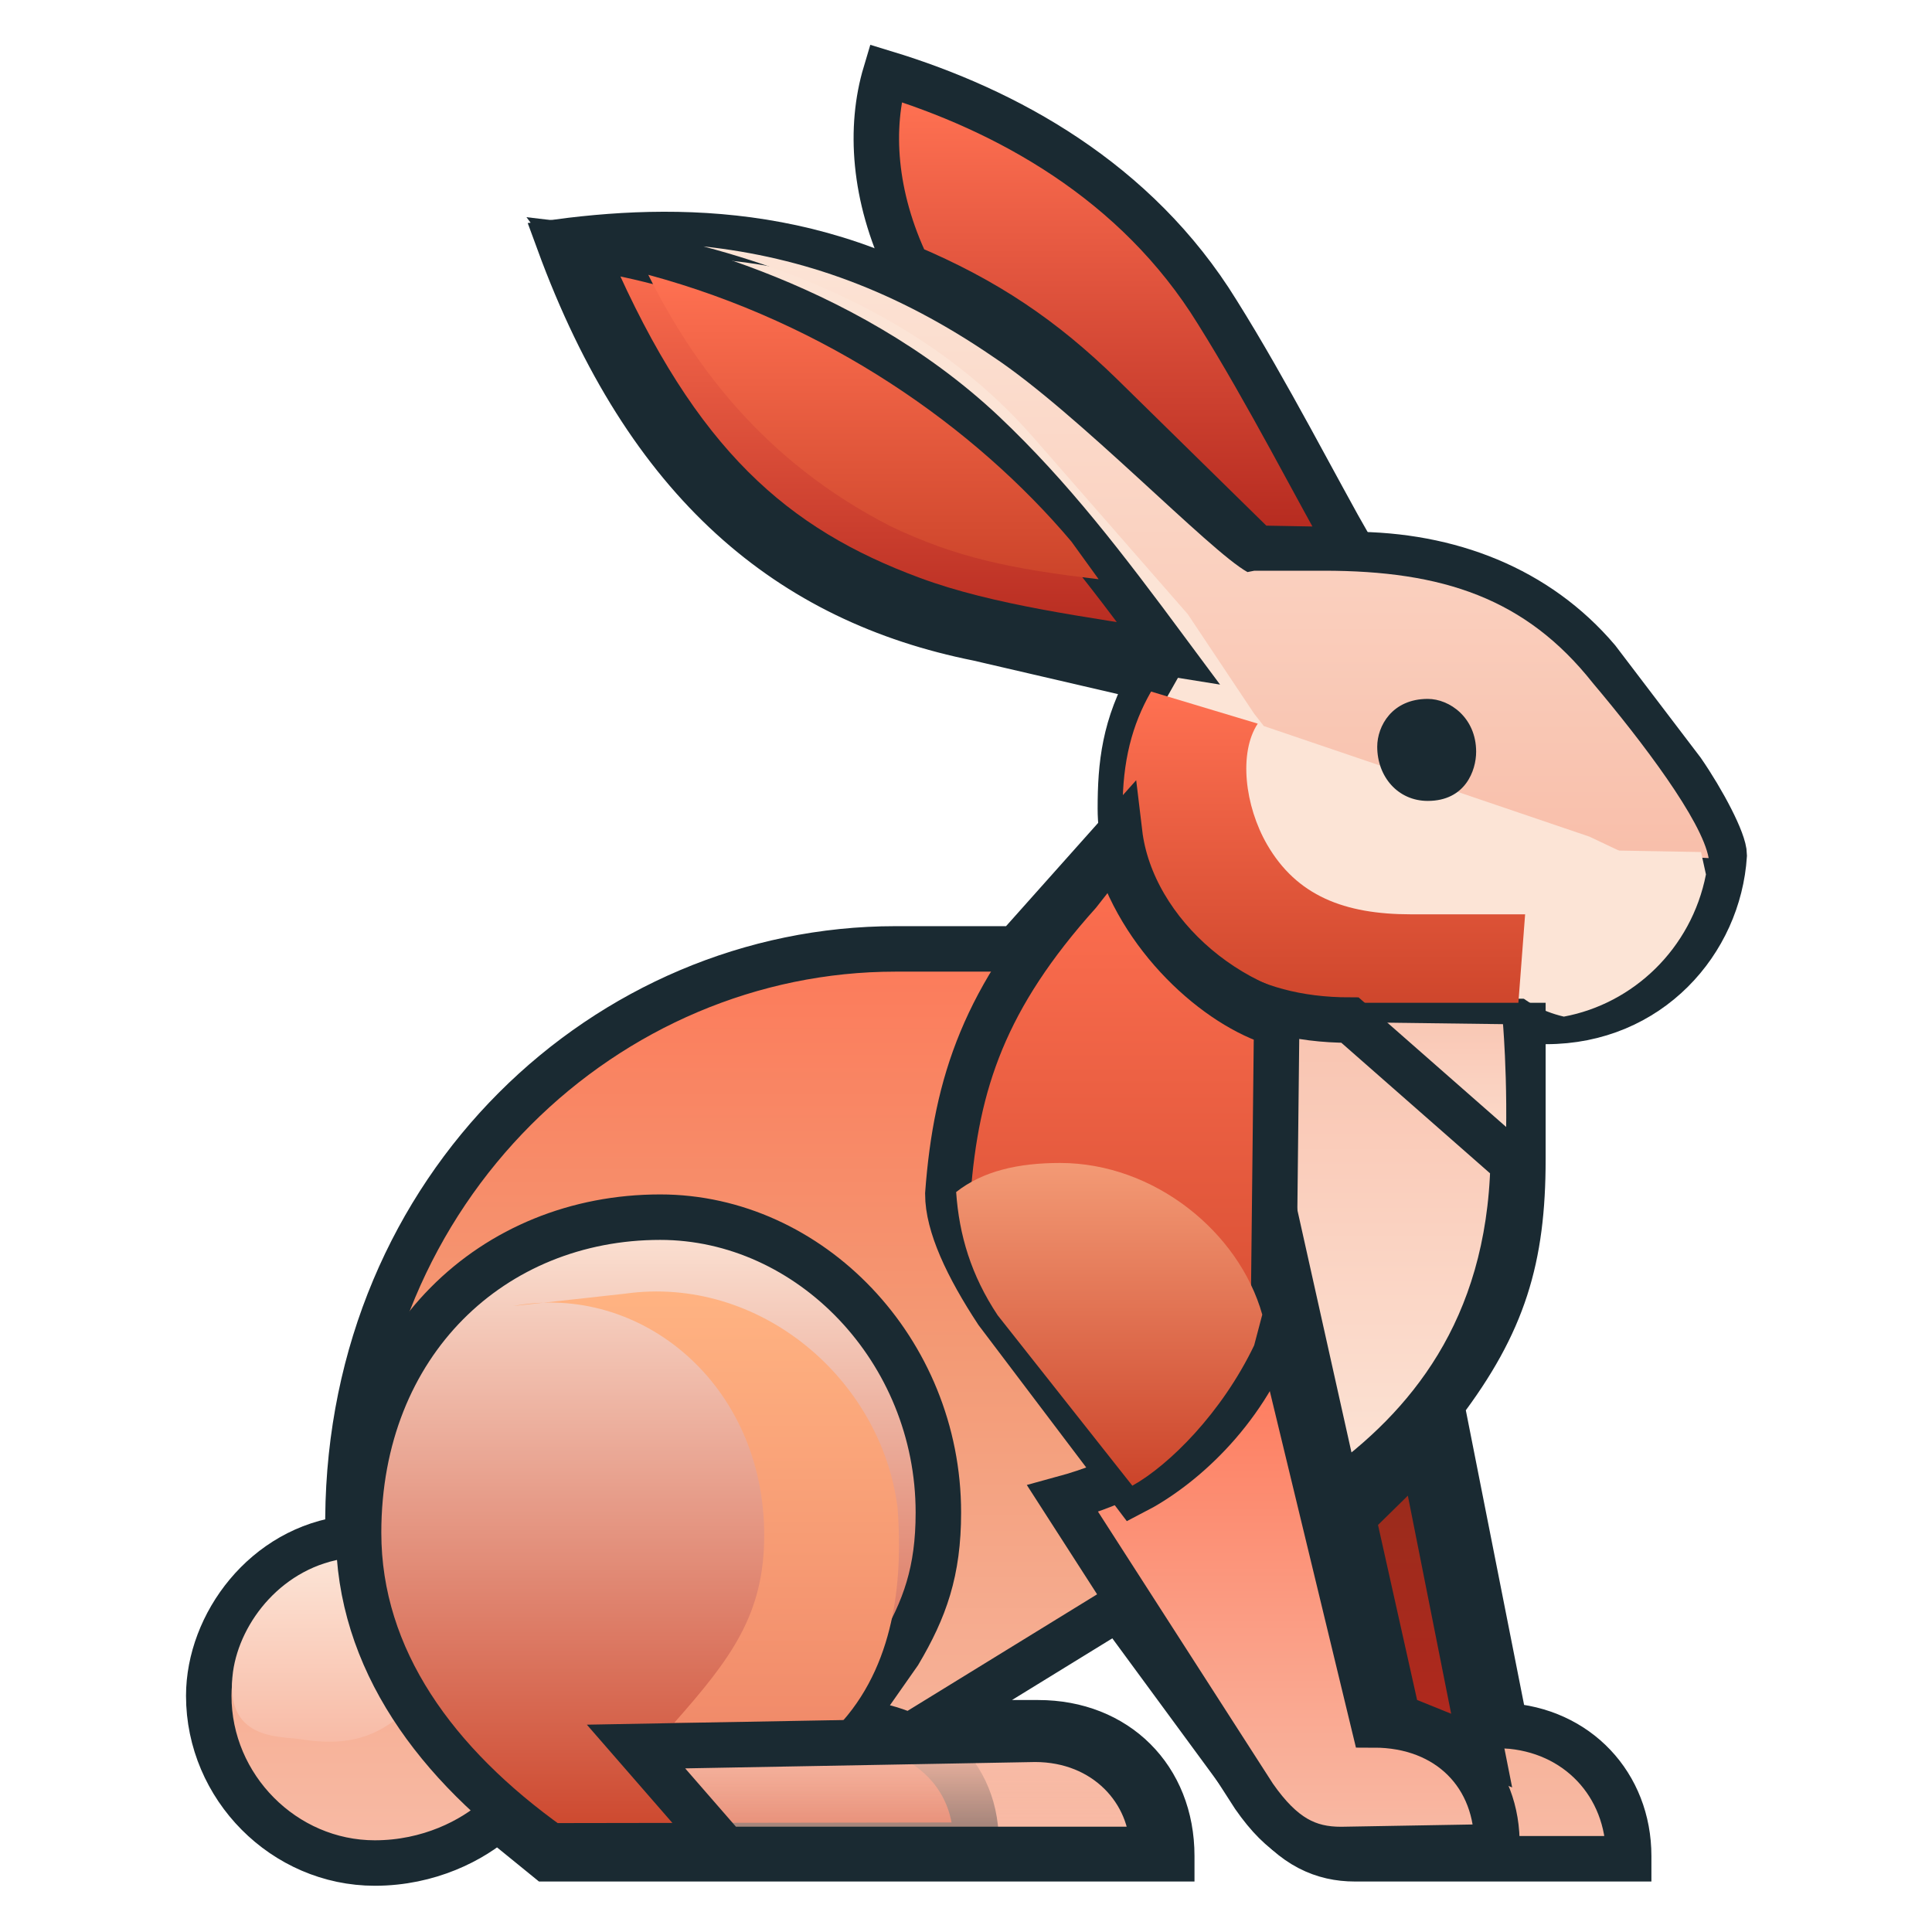
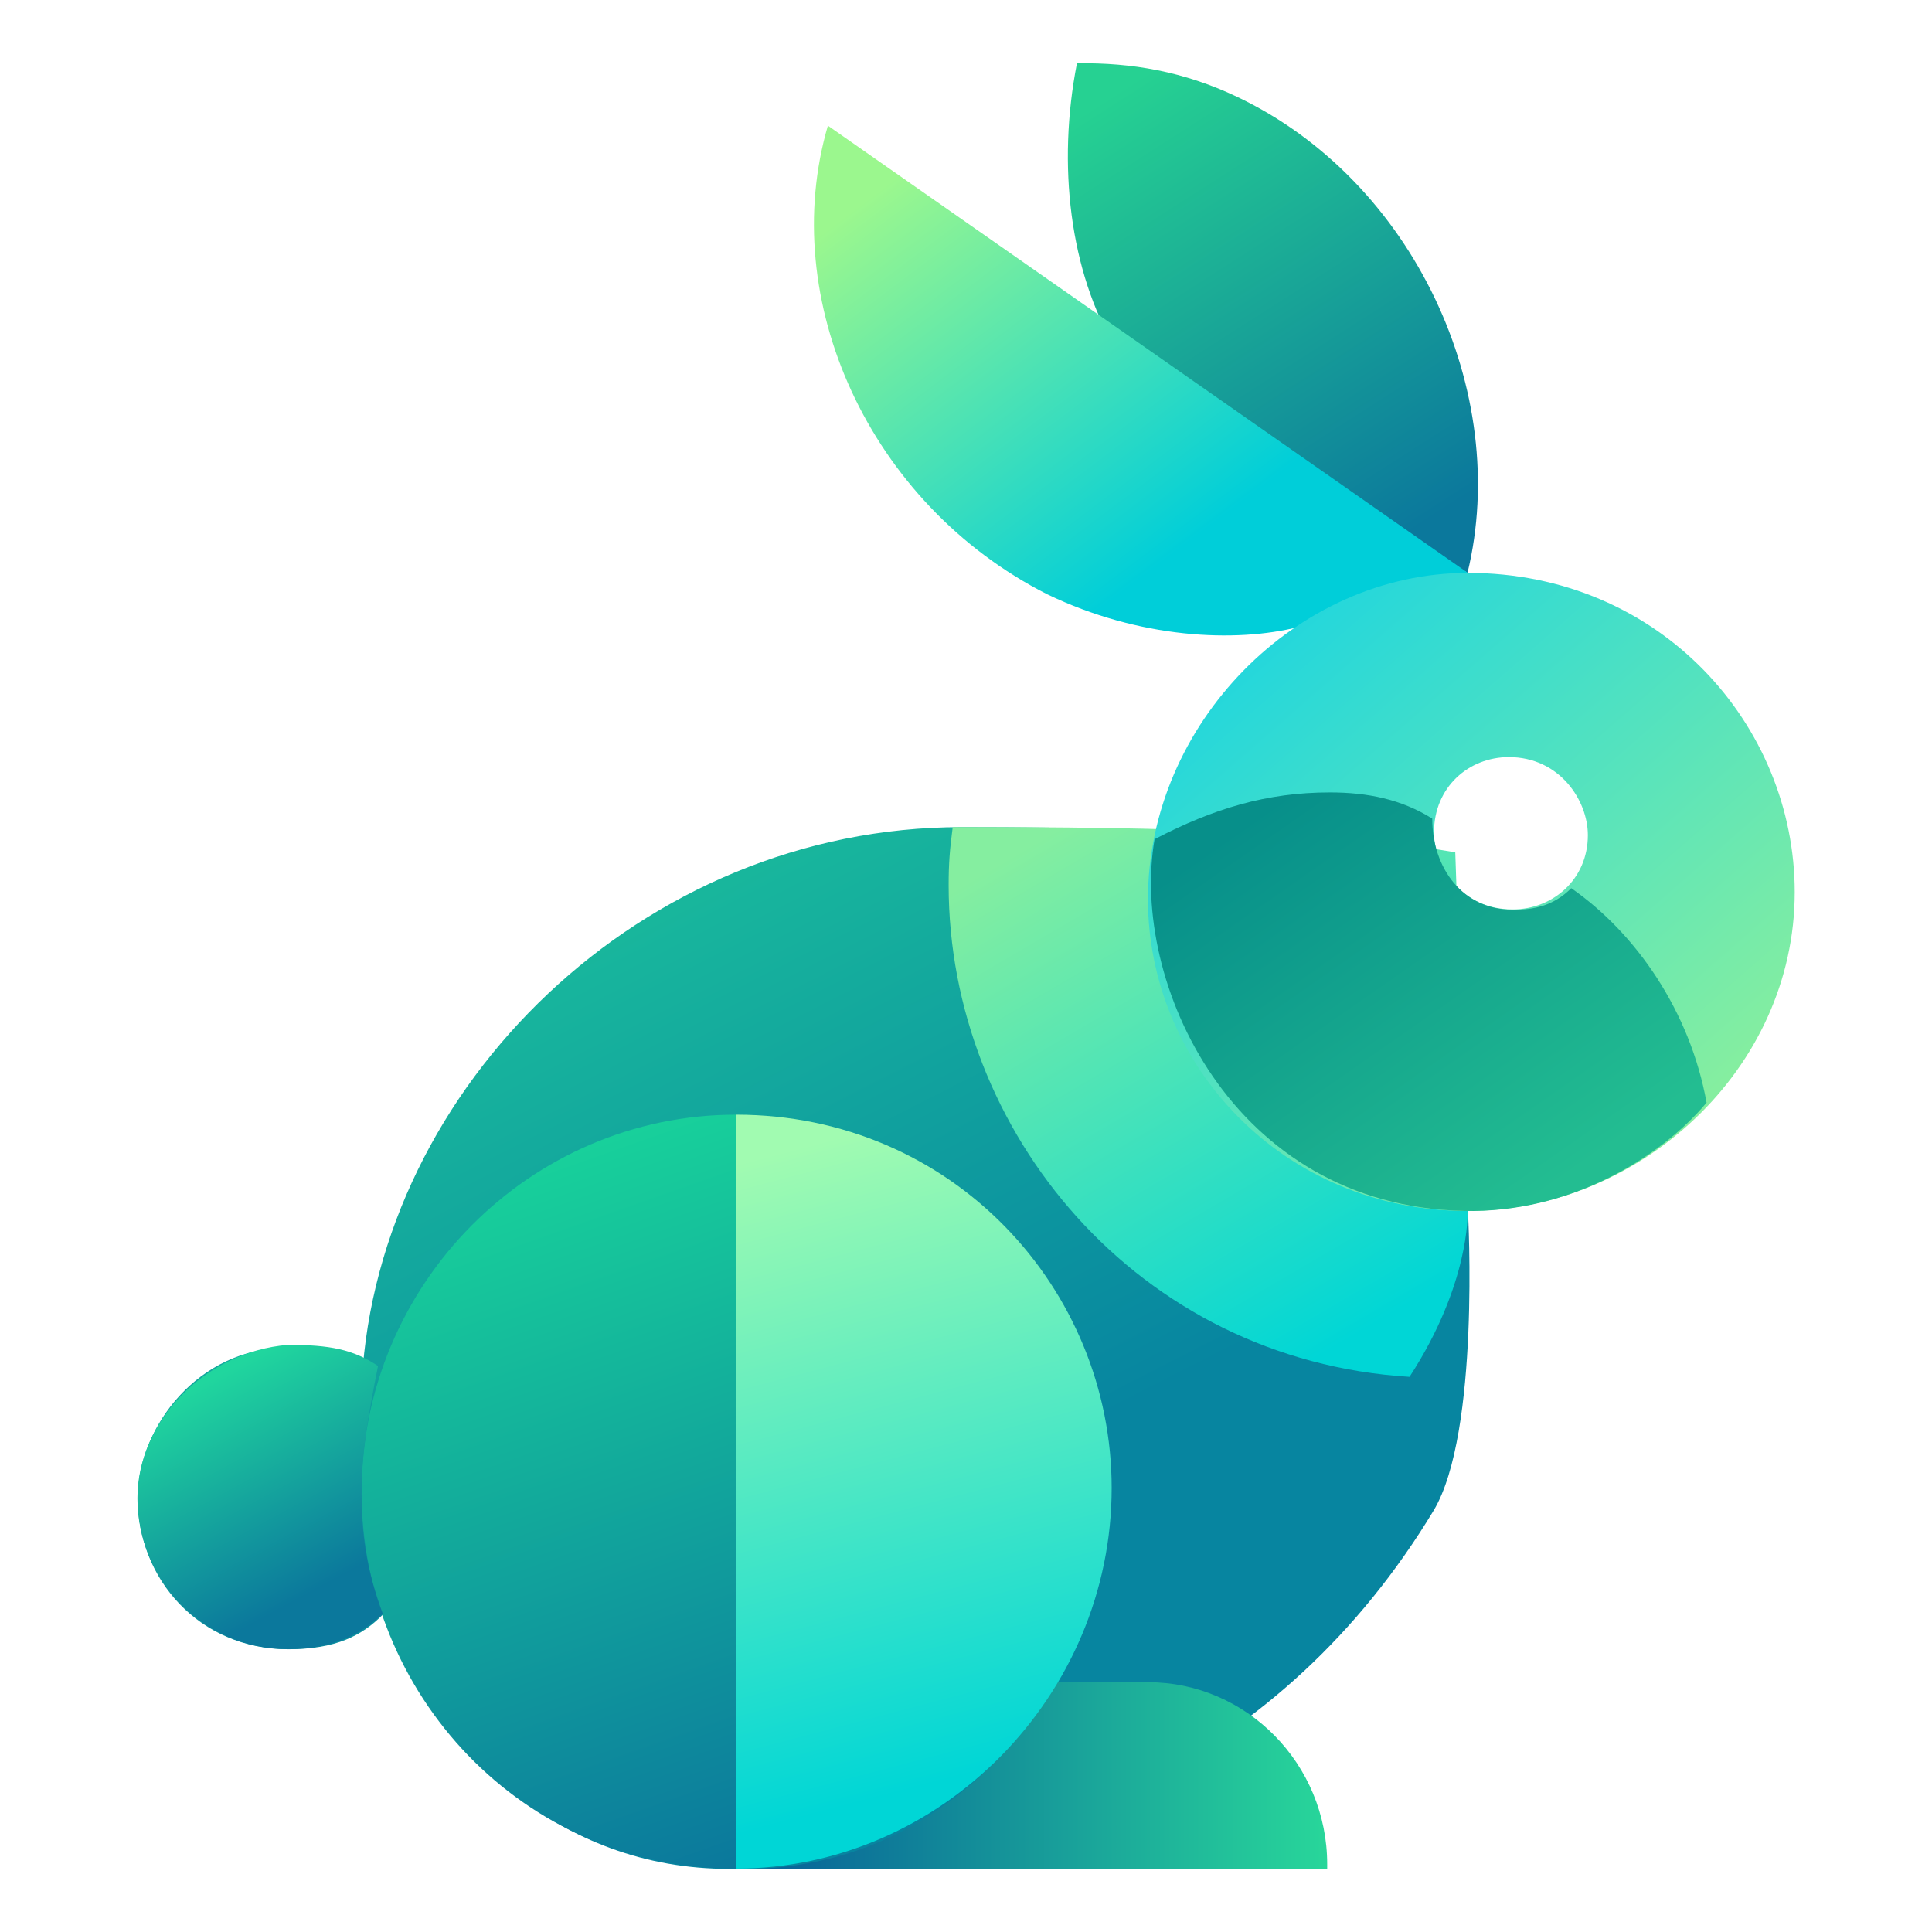
- <svg xmlns="http://www.w3.org/2000/svg" viewBox="0 0 200 200" fill="none">
-   <path d="m91.67 7.58c12.44 3.79 25.94 11.1 34.34 24.73 5.18 8.26 10.4 18.51 13.9 24.62l-9.8-0.18-16.13-15.83c-6-5.85-11.87-9.85-20.07-13.31-3.5-7.33-3.92-14.42-2.24-20.03z" fill="url(#rabbit-brand-mark-paint0)" stroke="#1A2A32" stroke-miterlimit="10" stroke-width="4.707" />
-   <path d="m57.85 25.04c13.64-1.8 30.96-1.36 47.26 11.73 8.01 6.48 17.01 16.36 24.48 20.49l10.32 0.14c10.15 0 19.23 3.55 25.46 10.88l8.78 11.54c2.13 3.09 4.34 7.26 4.34 8.7-0.57 8.96-7.76 17.22-18.44 17.22h-20.14c-13.5 0-23.93-11.26-23.93-22.03 0-4.53 0.41-8.59 3.2-13.47l-17.92-4.16c-19.48-3.9-34.22-15.97-43.41-41.04z" fill="#FCE4D6" stroke="#1A2A32" stroke-miterlimit="10" stroke-width="4.707" />
-   <path d="m164.9 70.72c-6.95-8.79-15.56-11.64-27.86-11.64h-7.19l-0.71 0.14c-3.89-2.13-17.53-16.44-26.33-22.28-10.01-6.85-19.67-10.31-29.99-11.43 13.11 3.46 25.21 9.6 34.01 19.61l16.13 18.46 6.89 10.33 0.98 1.25 33.71 11.45 3.8 1.8 8.54 0.42c-0.7-3.9-6.84-12.02-11.98-18.11z" fill="url(#rabbit-brand-mark-paint1)" />
-   <path d="m163.8 87.99c-5.61 0-9.63 4.72-9.63 8.18 0 4.49 2.92 7.95 7.72 9.07 7.16-1.33 13.2-7.01 14.71-14.72l-0.51-2.32-8-0.14-4.29-0.07z" fill="#FCE4D6" />
-   <path d="m130.2 74.91c-1.99 3.02-1.34 8.52 0.97 12.52 3.06 5.28 7.97 7.22 14.89 7.22h11.82l-0.82 10.77-17.2-0.31c-12.79 0-23.65-11.13-23.65-21.4 0-4.88 0.96-8.66 2.95-12.12l11.04 3.32z" fill="url(#rabbit-brand-mark-paint2)" />
-   <path d="m59.67 25.46c7.23 0.85 27.44 5.51 42.15 19.38 6.99 6.62 12.39 13.68 19.14 22.78-8.65-1.4-18.65-2.66-26.52-5.58-14.32-5.29-24.33-13.94-33.37-34.71l-1.4-1.87z" fill="url(#rabbit-brand-mark-paint3)" stroke="#1A2A32" stroke-miterlimit="10" stroke-width="4.707" />
-   <path d="m67.11 28.45c4.6 9.23 11.9 19.27 25.01 25.99 6.81 3.28 12.6 4.47 21.61 5.52l-2.82-3.9c-10.01-11.85-25.3-22.62-43.8-27.61z" fill="url(#rabbit-brand-mark-paint4)" />
-   <path d="m147.8 82.91c3.89 0 5.01-3.15 5.01-5.09 0-3.53-2.75-5.47-5.01-5.47-3.69 0-5.23 2.81-5.23 4.95 0 3.09 2.13 5.61 5.23 5.61z" fill="#1A2A32" />
-   <path d="m105.2 98.23h-12.5c-29.79 0-56.4 24.52-56.68 58.89v2.13c-8.58 0.99-14.41 8.9-14.41 16.3 0 9.46 7.8 17.31 17.19 17.31 5.61 0 10.11-2.35 12.68-4.63l5.15 4.19h64.67v-0.28c0-8.12-5.76-13.8-13.82-13.8h-11.04l19.32-11.88 15.32 20.85c2.82 3.82 5.93 5.11 9.17 5.11h28.35v-0.28c0-7.4-5.33-13.08-12.8-13.5l-6.57-33.22c6.43-8.47 8.42-15.16 8.42-25.41v-13.85h-17.75c-11.89 0-22.76-9.53-24-19.93l-10.7 12z" fill="url(#rabbit-brand-mark-paint5)" stroke="#1A2A32" stroke-miterlimit="10" stroke-width="4.707" />
-   <path d="m119.2 98.23c7.61 9.02 20.4 22.9 36.39 25.56 0.76-8.85 0-17.77 0-17.77l-16.55-0.21c-8.94 0-15.3-4.3-19.84-7.58z" fill="url(#rabbit-brand-mark-paint6)" />
-   <path d="m116.8 92.5 14.14 28.49 7.47 33.47c9.33-6.65 17.81-16.73 18.23-34.03l-16.89-14.83c-11 0-17.82-5.15-22.95-13.1z" fill="url(#rabbit-brand-mark-paint7)" stroke="#1A2A32" stroke-miterlimit="10" stroke-width="4.707" />
-   <path d="m147.2 150.1-7.13 7 4.6 20.6 8.71 3.52-6.18-31.12z" fill="url(#rabbit-brand-mark-paint8)" stroke="#1A2A32" stroke-miterlimit="10" stroke-width="4.707" />
-   <path d="m131.5 134.2c-3.63 10.63-9.32 17.63-21.49 20.95l19.81 30.81c2.96 4.24 5.58 5.5 9.01 5.5l16.13-0.28c0.14-7.39-5.01-12.62-12.74-12.62l-10.72-44.36z" fill="url(#rabbit-brand-mark-paint9)" stroke="#1A2A32" stroke-miterlimit="10" stroke-width="4.707" />
-   <path d="m35.96 161.3c-6.64 0.86-11.11 6.54-11.84 11.76-0.98 7.19 4.92 6.64 7.05 6.99 6.24 1.02 9.06-1.19 11.95-3.89-3.63-4.46-6-8.88-7.16-14.86z" fill="url(#rabbit-brand-mark-paint10)" />
-   <path d="m68.34 126c-17.27 0-31.22 12.94-31.22 32.67 0 13.09 8.03 23.99 19.85 32.41l44.07-0.07v-0.35c0-8-6.71-12.3-13.07-12.3l5.09-7.26c2.68-4.53 4.08-8.42 4.08-14.52 0-16.82-13.29-30.58-28.8-30.58z" fill="url(#rabbit-brand-mark-paint11)" stroke="#1A2A32" stroke-miterlimit="10" stroke-width="4.707" />
-   <path d="m53.14 135.2c13.11-2.46 25.97 8.04 25.97 23.72 0 8.19-3.4 12.73-9.3 19.41l17.4-0.14c5.71-6.47 6.2-15.39 5.71-22.08-1.68-13.36-14.3-24.13-28.21-22.19l-11.57 1.28z" fill="url(#rabbit-brand-mark-paint12)" />
-   <path d="m65.84 180.8 41.3-0.75c7.33 0 12.17 5.4 12.17 11.4h-44.2l-9.27-10.65z" fill="url(#rabbit-brand-mark-paint13)" stroke="#1A2A32" stroke-miterlimit="10" stroke-width="4.707" />
-   <path d="m98.12 123.6c0.86-11.61 3.89-20.39 13.54-31.15l3.76-4.79c2.47 9.35 10.67 16.55 16.74 18.31l-0.35 31.89c-3.2 8.54-9.7 14.15-14.48 16.61l-14.12-18.67c-3.1-4.72-5.09-8.99-5.09-12.2z" fill="url(#rabbit-brand-mark-paint14)" stroke="#1A2A32" stroke-miterlimit="10" stroke-width="4.707" />
-   <path d="m98.98 123.4c2.75-2.17 6.41-3.01 10.76-3.01 9.72 0 18.52 7.13 20.93 15.7l-0.84 3.18c-3.36 7-8.8 12.4-12.61 14.53l-13.94-17.64c-2.75-4.14-3.99-8.29-4.3-12.76z" fill="url(#rabbit-brand-mark-paint15)" />
+ <svg xmlns="http://www.w3.org/2000/svg" width="256" height="256" fill="none" viewBox="0 0 256 256">
+   <path d="m142.7 8.39c-2.64 13.45-0.94 27.6 5.14 37.8l46.61 29.72c5.8-23.85-7.07-51.98-30.57-63.1-7-3.32-13.87-4.53-21.18-4.42z" fill="url(#paint0_linear_234_1062)" />
+   <path d="m109.7 16.65c-6.75 23.03 5.43 50.12 29.05 62.09 12.18 5.87 24.93 6.47 33.38 4.32l22.37-7.15-84.8-59.26z" fill="url(#paint1_linear_234_1062)" />
+   <path d="m127.4 109.6c-42.34 0-77.21 34.35-79.45 73.34-3.19-3.13-6.35-4.73-10.13-4.32-11.37 0-19.57 10.29-19.57 19.91 0 10.76 8.2 20 19.95 20 6.25 0 9.75-1.76 12.56-4.62 7.45 18.07 23.19 33.73 45.89 33.73h4.17c36.14 0 69.2-14.47 89.14-47.48 6.19-10.32 4.56-39.42 4.56-39.42l-2.67-47.8c-14.1-2-33.09-3.34-64.45-3.34z" fill="url(#paint2_linear_234_1062)" />
+   <path d="m130.7 109.6h-4.46c-0.38 2.94-0.54 4.67-0.54 7.7 0 32.64 25.01 62.92 61.07 65.14 8-12.3 7.69-21.7 7.69-21.7l-1.63-47.8c-12.66-2.22-31.65-3.34-62.13-3.34z" fill="url(#paint3_linear_234_1062)" />
+   <path d="m194.5 75.91c-22.73 0-42.39 20.07-42.39 43.25 0 21.85 17.78 41.3 42.39 41.3 22.73 0 43.31-18.75 43.31-42.25 0-22.11-17.78-42.3-43.31-42.3zm5.94 44.59c-6.94 0-10.43-5.79-10.43-10.19 0-6.03 4.62-9.99 9.92-9.99 6.72 0 10.47 5.73 10.47 10.34 0 5.88-4.66 9.84-9.96 9.84z" fill="url(#paint4_linear_234_1062)" />
+   <path d="m176.2 105c-8.35 0-15.44 2.15-23.21 6.2-3.27 18.75 10.13 48.58 40.98 49.25 13.91 0.33 25.96-6.95 32.16-14.34-2.17-12.05-9.3-22.41-17.93-28.42-2.37 2.37-4.98 2.86-7.74 2.86-6.61 0-10.68-5.48-10.68-12.08-4.07-2.55-8.53-3.47-13.58-3.47z" fill="url(#paint5_linear_234_1062)" />
+   <path d="m152.1 222.9h-12.11c-9.1 14.81-22.59 23.93-39.2 24.7h75.07v-0.57c0-13.27-10.64-24.13-23.76-24.13z" fill="url(#paint6_linear_234_1062)" />
+   <path d="m97.53 147.7c-27.3 0-49.62 22.51-49.62 49.99 0 26.51 21.08 49.91 49.62 49.91v-99.9z" fill="url(#paint7_linear_234_1062)" />
+   <path d="m97.53 147.7v99.9c27.23 0 49.77-22.95 49.77-50.43 0-26.39-21.08-49.47-49.77-49.47z" fill="url(#paint8_linear_234_1062)" />
+   <path d="m38.16 178.2c-11.12 0.91-19.95 10.23-19.95 20.32 0 10.48 8.4 20 19.95 20 6.03 0 9.75-2.02 12.56-4.69-1.91-5.19-2.81-9.7-2.81-15.89 0-5.41 0.85-10.21 2.18-16.94-3.31-2.2-6.38-2.8-11.93-2.8z" fill="url(#paint9_linear_234_1062)" />
  <defs>
-     <linearGradient id="rabbit-brand-mark-paint0" x1="114.1" x2="114.1" y1="10.42" y2="56.75" gradientUnits="userSpaceOnUse">
-       <stop stop-color="#FF7152" offset="0" />
-       <stop stop-color="#B3281E" offset="1" />
+     <linearGradient id="paint0_linear_234_1062" x1="146.8" x2="184.6" y1="12.9" y2="71.98" gradientUnits="userSpaceOnUse">
+       <stop stop-color="#26D192" offset="0" />
+       <stop stop-color="#0B789C" offset="1" />
    </linearGradient>
-     <linearGradient id="rabbit-brand-mark-paint1" x1="124.8" x2="124.8" y1="25.51" y2="94.65" gradientUnits="userSpaceOnUse">
-       <stop stop-color="#FCE4D6" offset="0" />
-       <stop stop-color="#F8BBA6" offset="1" />
+     <linearGradient id="paint1_linear_234_1062" x1="117.4" x2="154.7" y1="24.53" y2="74.14" gradientUnits="userSpaceOnUse">
+       <stop stop-color="#9BF78E" offset="0" />
+       <stop stop-color="#00CED9" offset=".998" />
    </linearGradient>
-     <linearGradient id="rabbit-brand-mark-paint2" x1="146.4" x2="146.4" y1="71.59" y2="105.4" gradientUnits="userSpaceOnUse">
-       <stop stop-color="#FF7152" offset="0" />
-       <stop stop-color="#CC442A" offset="1" />
+     <linearGradient id="paint2_linear_234_1062" x1="60.41" x2="104.2" y1="123.4" y2="209.3" gradientUnits="userSpaceOnUse">
+       <stop stop-color="#1ABC9C" offset="0" />
+       <stop stop-color="#0785A0" offset="1" />
    </linearGradient>
-     <linearGradient id="rabbit-brand-mark-paint3" x1="90.29" x2="90.29" y1="25.28" y2="67.62" gradientUnits="userSpaceOnUse">
-       <stop stop-color="#FF7152" offset="0" />
-       <stop stop-color="#B3281E" offset="1" />
+     <linearGradient id="paint3_linear_234_1062" x1="136.5" x2="175.9" y1="112" y2="179.3" gradientUnits="userSpaceOnUse">
+       <stop stop-color="#85EEA0" offset="0" />
+       <stop stop-color="#00D6D6" offset=".998" />
    </linearGradient>
-     <linearGradient id="rabbit-brand-mark-paint4" x1="90.42" x2="90.42" y1="28.45" y2="59.96" gradientUnits="userSpaceOnUse">
-       <stop stop-color="#FF7152" offset="0" />
-       <stop stop-color="#CC442A" offset="1" />
+     <linearGradient id="paint4_linear_234_1062" x1="164.1" x2="221.3" y1="83.96" y2="149.5" gradientUnits="userSpaceOnUse">
+       <stop stop-color="#20D6DE" offset="0" />
+       <stop stop-color="#85EEA0" offset="1" />
    </linearGradient>
-     <linearGradient id="rabbit-brand-mark-paint5" x1="95.12" x2="95.12" y1="86.23" y2="192.9" gradientUnits="userSpaceOnUse">
-       <stop stop-color="#FF7152" offset="0" />
-       <stop stop-color="#F39A75" offset=".505" />
-       <stop stop-color="#F8BBA6" offset="1" />
+     <linearGradient id="paint5_linear_234_1062" x1="165.7" x2="201.7" y1="108.6" y2="160.2" gradientUnits="userSpaceOnUse">
+       <stop stop-color="#078F8A" offset="0" />
+       <stop stop-color="#23BD91" offset="1" />
    </linearGradient>
-     <linearGradient id="rabbit-brand-mark-paint6" x1="137.4" x2="137.4" y1="98.23" y2="123.8" gradientUnits="userSpaceOnUse">
-       <stop stop-color="#F8BBA6" offset="0" />
-       <stop stop-color="#FCE4D6" offset="1" />
+     <linearGradient id="paint6_linear_234_1062" x1="100.8" x2="175.8" y1="235.3" y2="235.3" gradientUnits="userSpaceOnUse">
+       <stop stop-color="#076199" offset="0" />
+       <stop stop-color="#28D69A" offset="1" />
    </linearGradient>
-     <linearGradient id="rabbit-brand-mark-paint7" x1="136.7" x2="136.7" y1="92.5" y2="154.5" gradientUnits="userSpaceOnUse">
-       <stop stop-color="#F8BBA6" offset="0" />
-       <stop stop-color="#FCE4D6" offset="1" />
+     <linearGradient id="paint7_linear_234_1062" x1="64.62" x2="97.53" y1="154.3" y2="247.6" gradientUnits="userSpaceOnUse">
+       <stop stop-color="#18D29B" offset="0" />
+       <stop stop-color="#0B789C" offset="1" />
    </linearGradient>
-     <linearGradient id="rabbit-brand-mark-paint8" x1="146.8" x2="146.8" y1="150.1" y2="181.2" gradientUnits="userSpaceOnUse">
-       <stop stop-color="#962C1B" offset="0" />
-       <stop stop-color="#B3281E" offset="1" />
+     <linearGradient id="paint8_linear_234_1062" x1="106" x2="127.9" y1="152" y2="235.2" gradientUnits="userSpaceOnUse">
+       <stop stop-color="#A1FBB1" offset="0" />
+       <stop stop-color="#00D6D6" offset="1" />
    </linearGradient>
-     <linearGradient id="rabbit-brand-mark-paint9" x1="133.2" x2="133.2" y1="134.1" y2="191.4" gradientUnits="userSpaceOnUse">
-       <stop stop-color="#FF7152" offset="0" />
-       <stop stop-color="#F8BBA6" offset="1" />
-     </linearGradient>
-     <linearGradient id="rabbit-brand-mark-paint10" x1="33.62" x2="33.62" y1="161.3" y2="180.4" gradientUnits="userSpaceOnUse">
-       <stop stop-color="#FCE4D6" offset="0" />
-       <stop stop-color="#F8BBA6" offset="1" />
-     </linearGradient>
-     <linearGradient id="rabbit-brand-mark-paint11" x1="69.08" x2="69.08" y1="126.1" y2="191.1" gradientUnits="userSpaceOnUse">
-       <stop stop-color="#FCE4D6" offset="0" />
-       <stop stop-color="#CC442A" offset="1" />
-     </linearGradient>
-     <linearGradient id="rabbit-brand-mark-paint12" x1="73.04" x2="73.04" y1="133.6" y2="178.3" gradientUnits="userSpaceOnUse">
-       <stop stop-color="#FFB382" offset="0" />
-       <stop stop-color="#F18B6A" offset="1" />
-     </linearGradient>
-     <linearGradient id="rabbit-brand-mark-paint13" x1="92.57" x2="92.57" y1="180" y2="191.4" gradientUnits="userSpaceOnUse">
-       <stop stop-color="#F8BBA6" offset="0" />
-       <stop stop-color="#F8BBA6" stop-opacity=".53" offset="1" />
-     </linearGradient>
-     <linearGradient id="rabbit-brand-mark-paint14" x1="115.1" x2="115.1" y1="87.71" y2="154.5" gradientUnits="userSpaceOnUse">
-       <stop stop-color="#FF7152" offset="0" />
-       <stop stop-color="#CC442A" offset="1" />
-     </linearGradient>
-     <linearGradient id="rabbit-brand-mark-paint15" x1="114.8" x2="114.8" y1="120.4" y2="153.8" gradientUnits="userSpaceOnUse">
-       <stop stop-color="#F39A75" offset="0" />
-       <stop stop-color="#CC442A" offset="1" />
+     <linearGradient id="paint9_linear_234_1062" x1="26.9" x2="41.74" y1="183.3" y2="210.7" gradientUnits="userSpaceOnUse">
+       <stop stop-color="#20D69E" offset="0" />
+       <stop stop-color="#0B789C" offset="1" />
    </linearGradient>
  </defs>
</svg>
